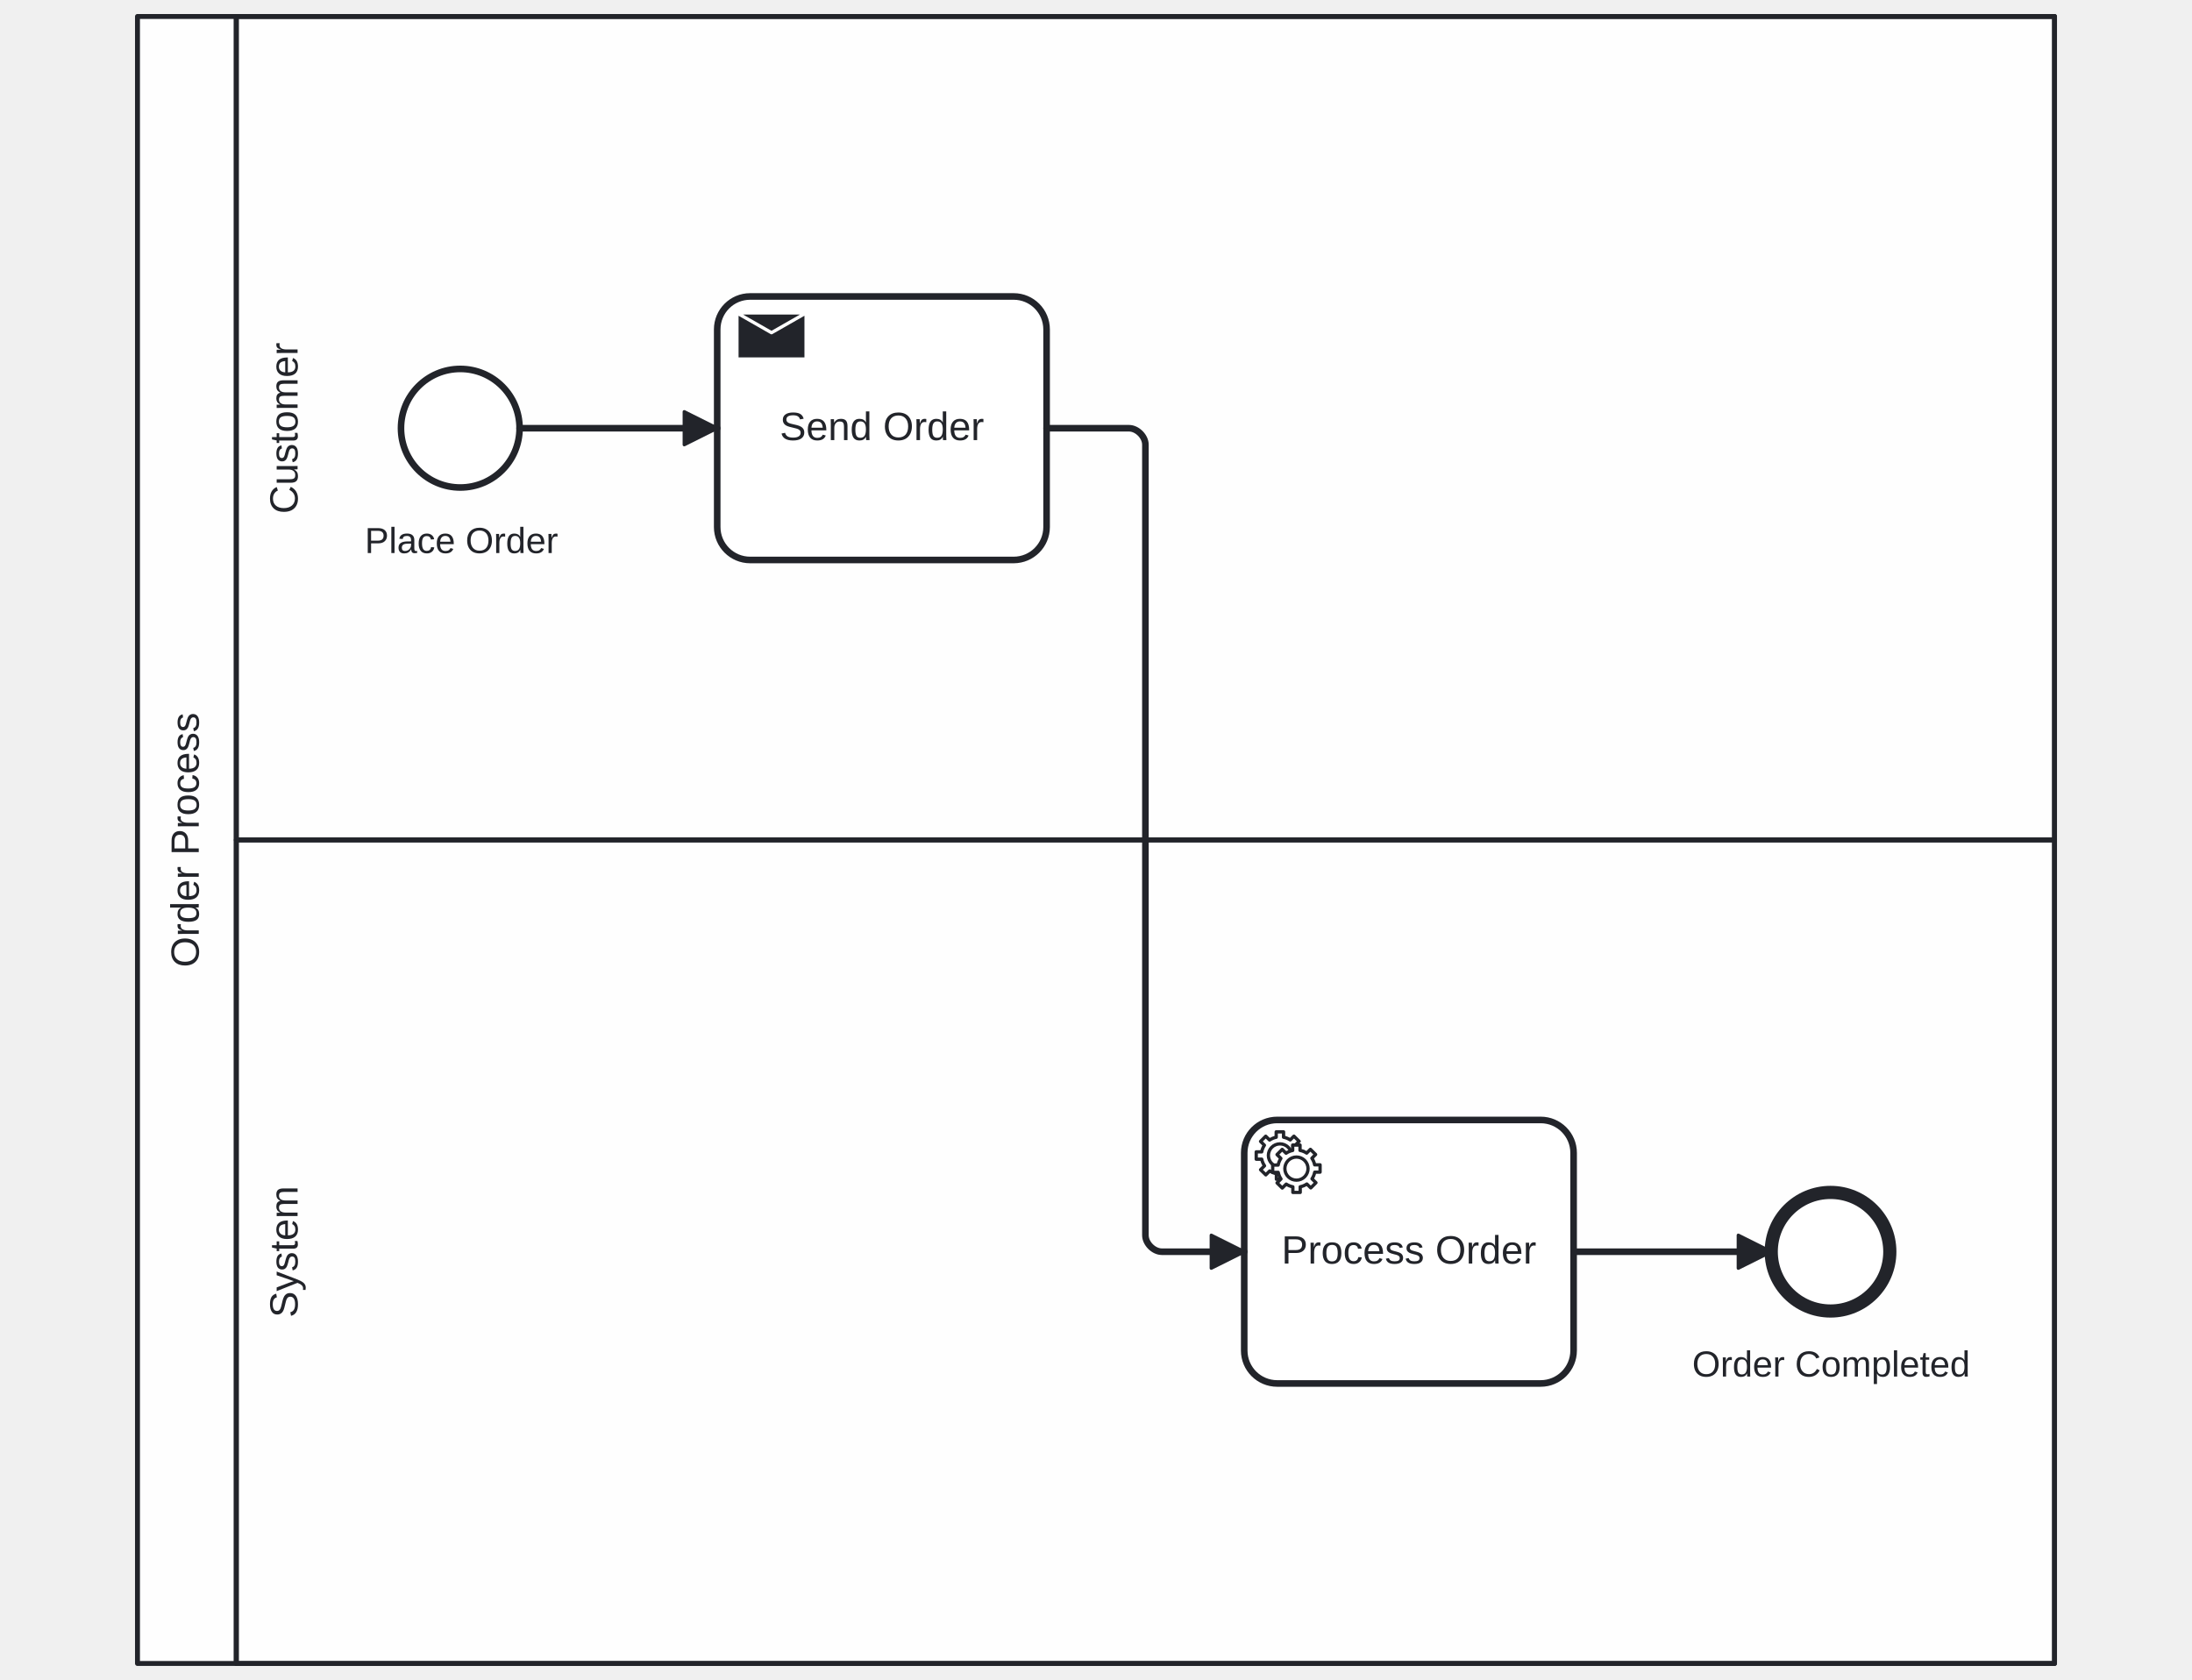
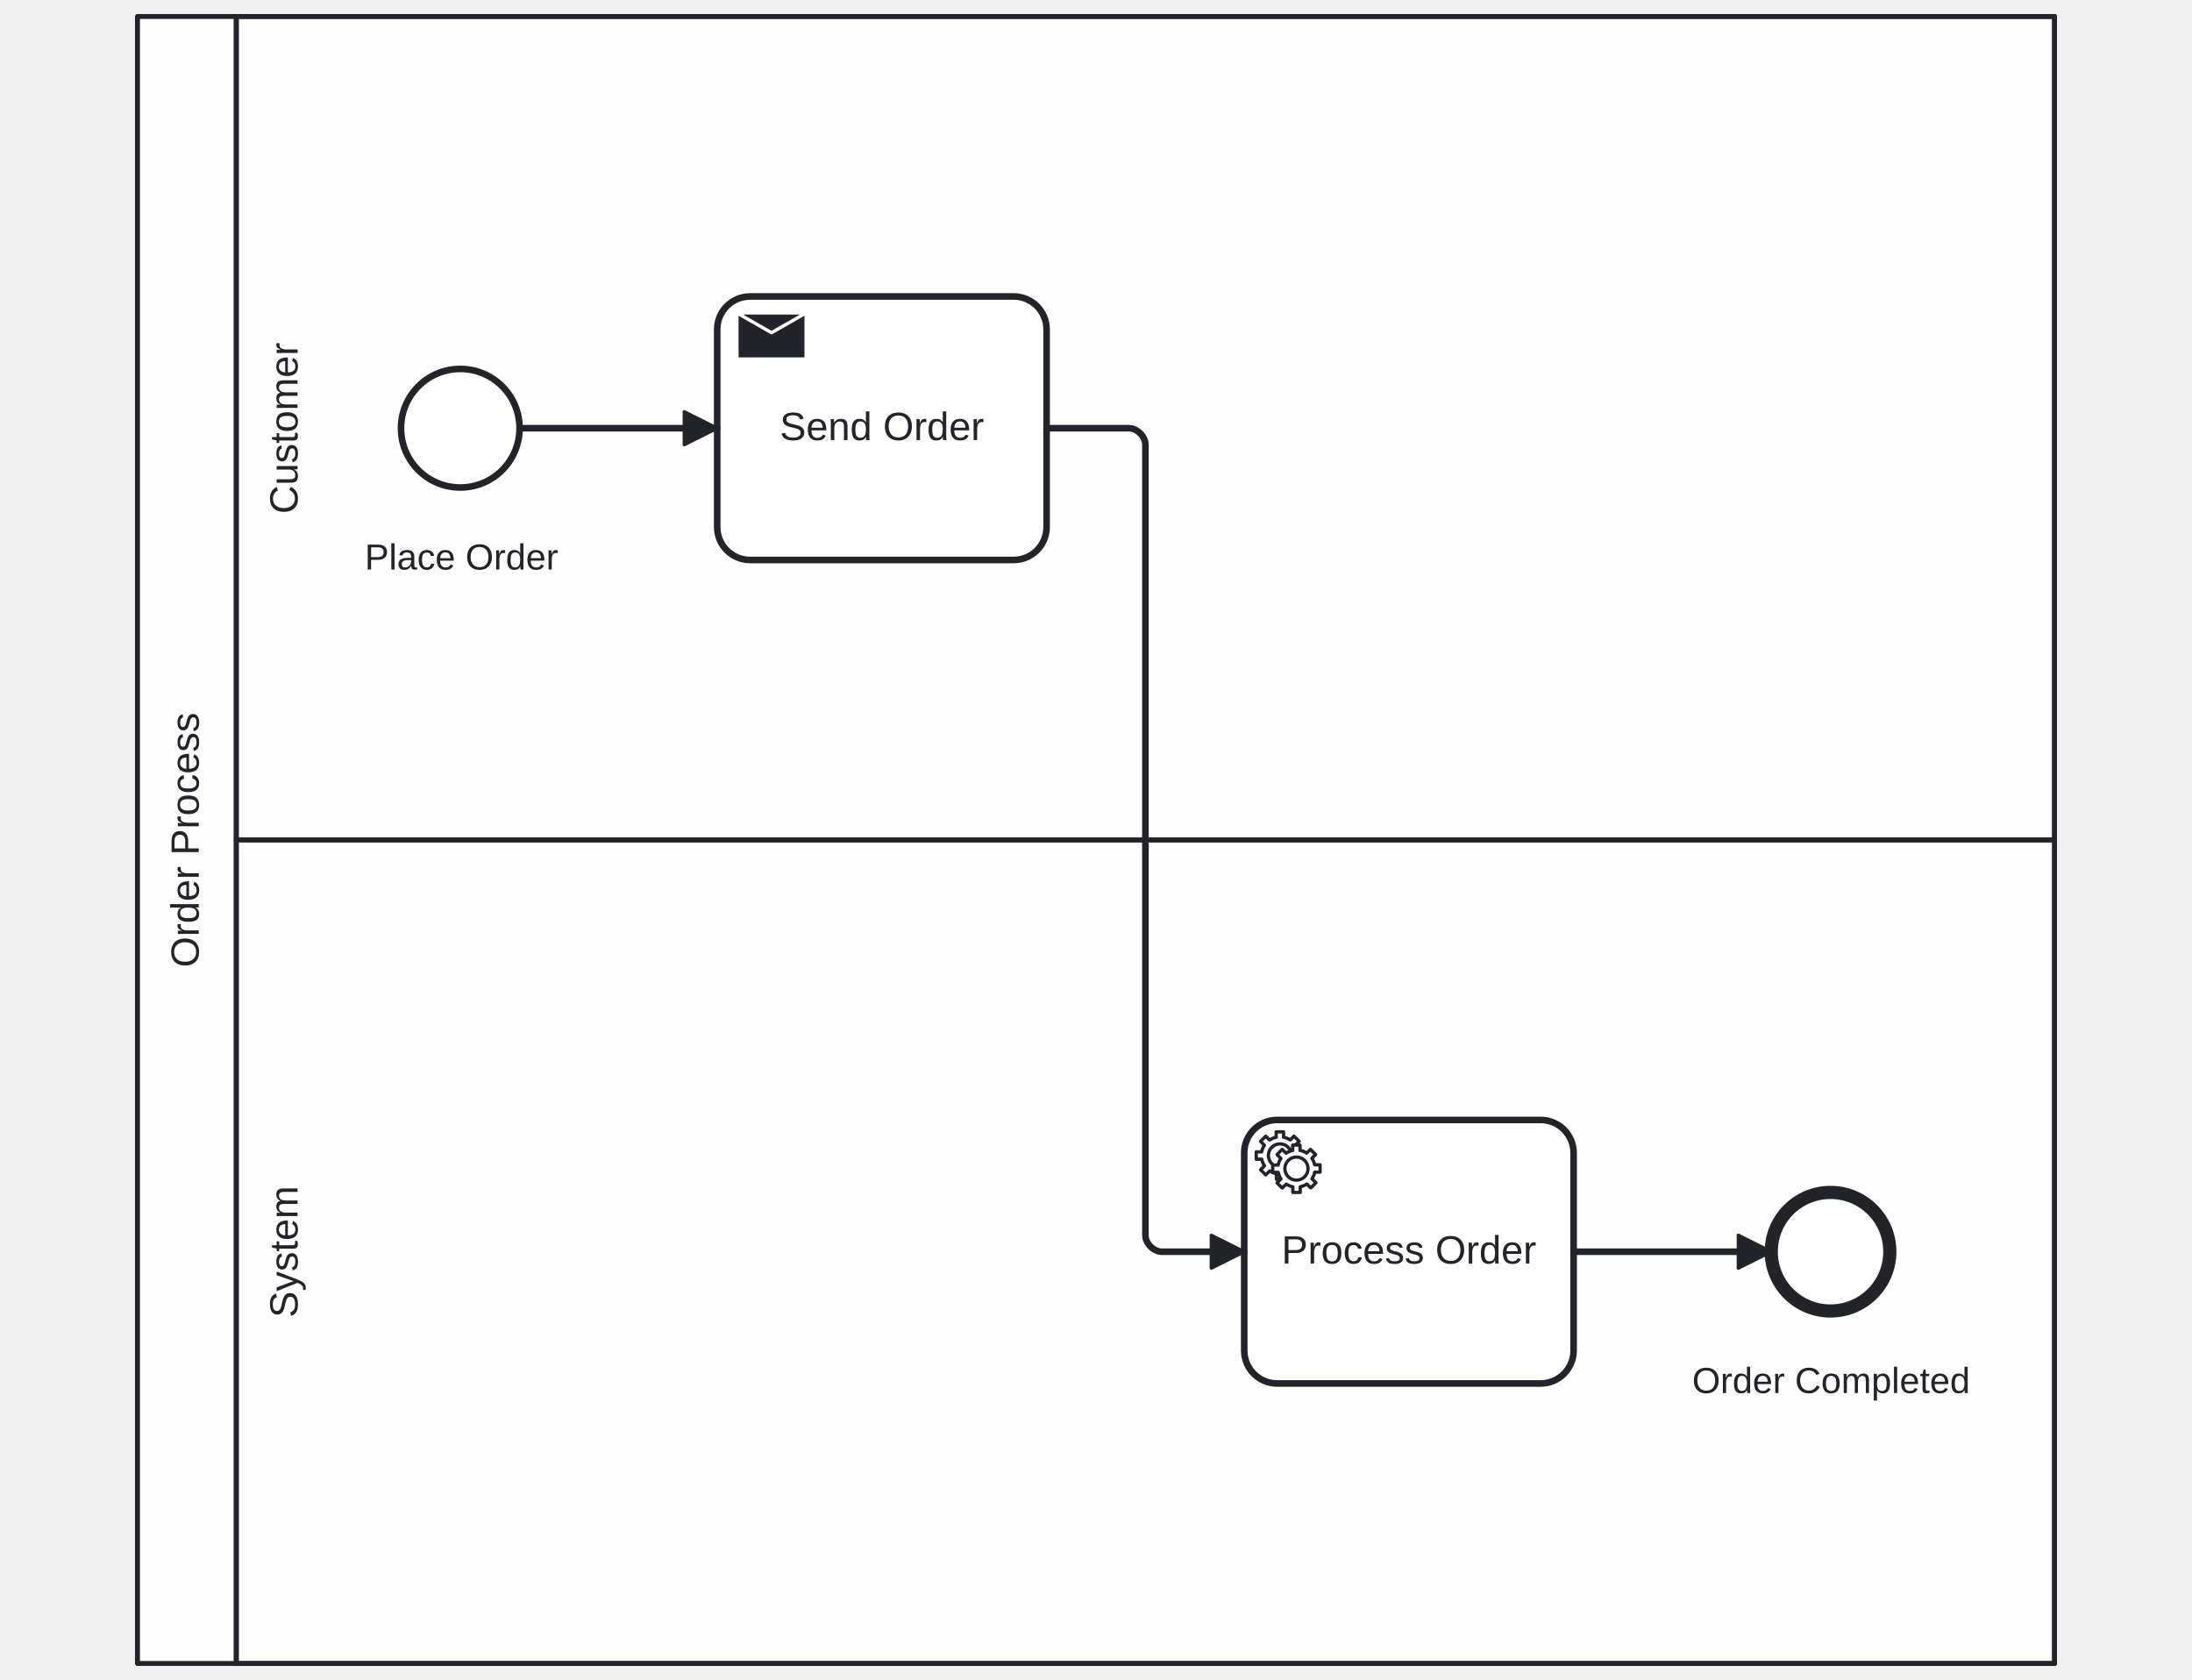
<svg xmlns="http://www.w3.org/2000/svg" width="779" height="597" viewBox="187 87 592 510" version="1.1">
  <g class="djs-group">
    <g class="djs-element djs-shape" data-element-id="Participant_1kju1v4" style="display: block;" transform="translate(192, 92)">
      <g class="djs-visual">
        <rect x="0" y="0" width="582" height="500" rx="0" ry="0" style="stroke-linecap: round; stroke-linejoin: round; stroke: hsl(225, 10%, 15%); stroke-width: 1.5px; fill: white; fill-opacity: 0.95;" />
        <path style="fill: none; stroke-linecap: round; stroke-linejoin: round; stroke: hsl(225, 10%, 15%); stroke-width: 1.5px;" d="M30,0L30,500" />
        <text style="font-family: Arial, sans-serif; font-size: 12px; font-weight: normal; fill: hsl(225, 10%, 15%);" lineHeight="1.2" class="djs-label" transform="matrix(-1.8369701987210297e-16, -1, 1, -1.8369701987210297e-16, 0, 500)">
          <tspan x="211.324" y="18.6">Order Process</tspan>
        </text>
      </g>
      <rect x="-5" y="-5" rx="4" width="592" height="510" style="fill: none;" class="djs-outline" />
      <rect style="fill: none; stroke-opacity: 0; stroke: white; stroke-width: 15px;" class="djs-hit djs-hit-no-move" x="0" y="0" width="582" height="500" />
      <rect style="fill: none; stroke-opacity: 0; stroke: white; stroke-width: 15px;" class="djs-hit djs-hit-click-stroke" x="0" y="0" width="582" height="500" />
      <rect style="fill: none; stroke-opacity: 0; stroke: white; stroke-width: 15px;" class="djs-hit djs-hit-all" x="0" y="0" width="30" height="500" />
    </g>
    <g class="djs-children">
      <g class="djs-group">
        <g class="djs-element djs-shape" data-element-id="Lane_0wqxbtj" style="display: block;" transform="translate(222, 92)">
          <g class="djs-visual">
            <rect x="0" y="0" width="552" height="250" rx="0" ry="0" style="stroke-linecap: round; stroke-linejoin: round; stroke: hsl(225, 10%, 15%); stroke-width: 1.5px; fill: white; fill-opacity: 0.25;" />
            <text style="font-family: Arial, sans-serif; font-size: 12px; font-weight: normal; fill: hsl(225, 10%, 15%);" lineHeight="1.2" class="djs-label" transform="matrix(-1.8369701987210297e-16, -1, 1, -1.8369701987210297e-16, 0, 250)">
              <tspan x="98.996" y="18.6">Customer</tspan>
            </text>
          </g>
          <rect x="-5" y="-5" rx="4" width="562" height="260" style="fill: none;" class="djs-outline" />
          <rect style="fill: none; stroke-opacity: 0; stroke: white; stroke-width: 15px;" class="djs-hit djs-hit-no-move" x="0" y="0" width="552" height="250" />
          <rect style="fill: none; stroke-opacity: 0; stroke: white; stroke-width: 15px;" class="djs-hit djs-hit-click-stroke" x="0" y="0" width="552" height="250" />
          <rect style="fill: none; stroke-opacity: 0; stroke: white; stroke-width: 15px;" class="djs-hit djs-hit-all" x="0" y="0" width="30" height="250" />
        </g>
      </g>
      <g class="djs-group">
        <g class="djs-element djs-shape" data-element-id="Lane_17acin1" style="display: block;" transform="translate(222, 342)">
          <g class="djs-visual">
            <rect x="0" y="0" width="552" height="250" rx="0" ry="0" style="stroke-linecap: round; stroke-linejoin: round; stroke: hsl(225, 10%, 15%); stroke-width: 1.5px; fill: white; fill-opacity: 0.25;" />
            <text style="font-family: Arial, sans-serif; font-size: 12px; font-weight: normal; fill: hsl(225, 10%, 15%);" lineHeight="1.2" class="djs-label" transform="matrix(-1.8369701987210297e-16, -1, 1, -1.8369701987210297e-16, 0, 250)">
              <tspan x="104.996" y="18.6">System</tspan>
            </text>
          </g>
          <rect x="-5" y="-5" rx="4" width="562" height="260" style="fill: none;" class="djs-outline" />
          <rect style="fill: none; stroke-opacity: 0; stroke: white; stroke-width: 15px;" class="djs-hit djs-hit-no-move" x="0" y="0" width="552" height="250" />
          <rect style="fill: none; stroke-opacity: 0; stroke: white; stroke-width: 15px;" class="djs-hit djs-hit-click-stroke" x="0" y="0" width="552" height="250" />
          <rect style="fill: none; stroke-opacity: 0; stroke: white; stroke-width: 15px;" class="djs-hit djs-hit-all" x="0" y="0" width="30" height="250" />
        </g>
      </g>
      <g class="djs-group">
        <g class="djs-element djs-shape" data-element-id="Event_0rkf2lz" style="display: block;" transform="translate(272, 199)">
          <g class="djs-visual">
            <circle cx="18" cy="18" r="18" style="stroke-linecap: round; stroke-linejoin: round; stroke: hsl(225, 10%, 15%); stroke-width: 2px; fill: white; fill-opacity: 0.95;" />
          </g>
          <rect style="fill: none; stroke-opacity: 0; stroke: white; stroke-width: 15px;" class="djs-hit djs-hit-all" x="0" y="0" width="36" height="36" />
          <circle cx="18" cy="18" r="23" style="fill: none;" class="djs-outline" />
        </g>
      </g>
      <g class="djs-group">
        <g class="djs-element djs-shape" data-element-id="Activity_0umkpno" style="display: block;" transform="translate(368, 177)">
          <g class="djs-visual">
            <rect x="0" y="0" width="100" height="80" rx="10" ry="10" style="stroke-linecap: round; stroke-linejoin: round; stroke: hsl(225, 10%, 15%); stroke-width: 2px; fill: white; fill-opacity: 0.95;" />
            <text style="font-family: Arial, sans-serif; font-size: 12px; font-weight: normal; fill: hsl(225, 10%, 15%);" lineHeight="1.2" class="djs-label">
              <tspan x="18.986" y="43.6">Send Order</tspan>
            </text>
            <path style="fill: hsl(225, 10%, 15%); stroke-linecap: round; stroke-linejoin: round; stroke: white; stroke-width: 1px;" d="m 5.985,4.998 l 0,14 l 21,0 l 0,-14 z l 10.5,6 l 10.5,-6" />
          </g>
          <rect style="fill: none; stroke-opacity: 0; stroke: white; stroke-width: 15px;" class="djs-hit djs-hit-all" x="0" y="0" width="100" height="80" />
          <rect x="-5" y="-5" rx="14" width="110" height="90" style="fill: none;" class="djs-outline" />
        </g>
      </g>
      <g class="djs-group">
        <g class="djs-element djs-shape" data-element-id="Event_0qsv9hq" style="display: block;" transform="translate(688, 449)">
          <g class="djs-visual">
            <circle cx="18" cy="18" r="18" style="stroke-linecap: round; stroke-linejoin: round; stroke: hsl(225, 10%, 15%); stroke-width: 4px; fill: white; fill-opacity: 0.95;" />
          </g>
          <rect style="fill: none; stroke-opacity: 0; stroke: white; stroke-width: 15px;" class="djs-hit djs-hit-all" x="0" y="0" width="36" height="36" />
          <circle cx="18" cy="18" r="24" style="fill: none;" class="djs-outline" />
        </g>
      </g>
      <g class="djs-group">
        <g class="djs-element djs-shape" data-element-id="Activity_1mlpqg7" style="display: block;" transform="translate(528, 427)">
          <g class="djs-visual">
            <rect x="0" y="0" width="100" height="80" rx="10" ry="10" style="stroke-linecap: round; stroke-linejoin: round; stroke: hsl(225, 10%, 15%); stroke-width: 2px; fill: white; fill-opacity: 0.95;" />
            <text style="font-family: Arial, sans-serif; font-size: 12px; font-weight: normal; fill: hsl(225, 10%, 15%);" lineHeight="1.2" class="djs-label">
              <tspan x="11.324" y="43.6">Process Order</tspan>
            </text>
            <circle cx="5" cy="5" r="5" style="stroke-linecap: round; stroke-linejoin: round; stroke: none; stroke-width: 2px; fill: white;" transform="translate(6, 6)" />
            <path style="fill: white; stroke-linecap: round; stroke-linejoin: round; stroke: hsl(225, 10%, 15%); stroke-width: 1px;" d="m 12,18 v -1.713 c 0.352,-0.07 0.704,-0.178 1.048,-0.321 0.344,-0.145 0.666,-0.321 0.966,-0.521 l 1.194,1.18 1.567,-1.577 -1.195,-1.18 c 0.403,-0.614 0.683,-1.299 0.825,-2.018 l 1.622,-0.01 v -2.22 l -1.637,0.01 c -0.073,-0.352 -0.178,-0.7 -0.324,-1.044 -0.145,-0.344 -0.321,-0.664 -0.523,-0.962 l 1.131,-1.136 -1.583,-1.563 -1.13,1.136 c -0.614,-0.401 -1.303,-0.681 -2.023,-0.822 l 0.009,-1.619 h -2.241 l 0.004,1.631 c -0.354,0.074 -0.705,0.18 -1.05,0.324 -0.344,0.144 -0.665,0.321 -0.964,0.52 l -1.17,-1.158 -1.567,1.579 1.168,1.157 c -0.403,0.613 -0.683,1.298 -0.825,2.017 l -1.659,0.003 v 2.222 l 1.672,-0.006 c 0.073,0.351 0.18,0.702 0.324,1.045 0.145,0.344 0.321,0.664 0.523,0.961 l -1.199,1.197 1.584,1.56 1.196,-1.193 c 0.614,0.403 1.303,0.682 2.023,0.823 l 7.19e-4,1.699 h 2.227 z m 0.221,-3.996 c -1.789,0.75 -3.858,-0.093 -4.61,-1.874 -0.752,-1.783 0.091,-3.846 1.88,-4.596 1.788,-0.749 3.857,0.093 4.609,1.874 0.752,1.782 -0.091,3.846 -1.88,4.596 z" />
            <circle cx="5" cy="5" r="5" style="stroke-linecap: round; stroke-linejoin: round; stroke: none; stroke-width: 2px; fill: white;" transform="translate(11, 10)" />
            <path style="fill: white; stroke-linecap: round; stroke-linejoin: round; stroke: hsl(225, 10%, 15%); stroke-width: 1px;" d="m 17,22 v -1.713 c 0.352,-0.07 0.704,-0.178 1.048,-0.321 0.344,-0.145 0.666,-0.321 0.966,-0.521 l 1.194,1.18 1.567,-1.577 -1.195,-1.18 c 0.403,-0.614 0.683,-1.299 0.825,-2.018 l 1.622,-0.01 v -2.22 l -1.637,0.01 c -0.073,-0.352 -0.178,-0.7 -0.324,-1.044 -0.145,-0.344 -0.321,-0.664 -0.523,-0.962 l 1.131,-1.136 -1.583,-1.563 -1.13,1.136 c -0.614,-0.401 -1.303,-0.681 -2.023,-0.822 l 0.009,-1.619 h -2.241 l 0.004,1.631 c -0.354,0.074 -0.705,0.18 -1.05,0.324 -0.344,0.144 -0.665,0.321 -0.964,0.52 l -1.17,-1.158 -1.567,1.579 1.168,1.157 c -0.403,0.613 -0.683,1.298 -0.825,2.017 l -1.659,0.003 v 2.222 l 1.672,-0.006 c 0.073,0.351 0.18,0.702 0.324,1.045 0.145,0.344 0.321,0.664 0.523,0.961 l -1.199,1.197 1.584,1.56 1.196,-1.193 c 0.614,0.403 1.303,0.682 2.023,0.823 l 7.19e-4,1.699 h 2.227 z m 0.221,-3.996 c -1.789,0.75 -3.858,-0.093 -4.61,-1.874 -0.752,-1.783 0.091,-3.846 1.88,-4.596 1.788,-0.749 3.857,0.093 4.609,1.874 0.752,1.782 -0.091,3.846 -1.88,4.596 z" />
          </g>
          <rect style="fill: none; stroke-opacity: 0; stroke: white; stroke-width: 15px;" class="djs-hit djs-hit-all" x="0" y="0" width="100" height="80" />
          <rect x="-5" y="-5" rx="14" width="110" height="90" style="fill: none;" class="djs-outline" />
        </g>
      </g>
      <g class="djs-group">
        <g class="djs-element djs-connection" data-element-id="Flow_1pda693" style="display: block;">
          <g class="djs-visual">
            <defs>
              <marker id="marker-seq-0" viewBox="0 0 20 20" refX="11" refY="10" markerWidth="10" markerHeight="10" orient="auto">
                <path d="M 1 5 L 11 10 L 1 15 Z" style="stroke-linecap: round; stroke-linejoin: round; stroke: hsl(225, 10%, 15%); stroke-width: 1px; fill: hsl(225, 10%, 15%);" />
              </marker>
            </defs>
            <path style="fill: none; stroke-linecap: round; stroke-linejoin: round; stroke: hsl(225, 10%, 15%); stroke-width: 2px; marker-end: url(#marker-seq-0);" data-corner-radius="5" d="M468,217L493,217C495.5,217,498,219.5,498,222L498,462C498,464.5,500.5,467,503,467L528,467" />
          </g>
          <path d="M468,217L498,217L498,467L528,467" style="fill: none; stroke-opacity: 0; stroke: white; stroke-width: 15px;" class="djs-hit djs-hit-stroke" />
          <rect x="463" y="212" rx="4" width="70" height="260" style="fill: none;" class="djs-outline" />
        </g>
      </g>
      <g class="djs-group">
        <g class="djs-element djs-connection" data-element-id="Flow_0b8esdu" style="display: block;">
          <g class="djs-visual">
            <defs>
              <marker id="marker-seq-1" viewBox="0 0 20 20" refX="11" refY="10" markerWidth="10" markerHeight="10" orient="auto">
                <path d="M 1 5 L 11 10 L 1 15 Z" style="stroke-linecap: round; stroke-linejoin: round; stroke: hsl(225, 10%, 15%); stroke-width: 1px; fill: hsl(225, 10%, 15%);" />
              </marker>
            </defs>
            <path style="fill: none; stroke-linecap: round; stroke-linejoin: round; stroke: hsl(225, 10%, 15%); stroke-width: 2px; marker-end: url(#marker-seq-1);" data-corner-radius="5" d="M308,217L368,217" />
          </g>
          <path d="M308,217L368,217" style="fill: none; stroke-opacity: 0; stroke: white; stroke-width: 15px;" class="djs-hit djs-hit-stroke" />
          <rect x="303" y="212" rx="4" width="70" height="10" style="fill: none;" class="djs-outline" />
        </g>
      </g>
      <g class="djs-group">
        <g class="djs-element djs-connection" data-element-id="Flow_1g120lj" style="display: block;">
          <g class="djs-visual">
            <defs>
              <marker id="marker-seq-2" viewBox="0 0 20 20" refX="11" refY="10" markerWidth="10" markerHeight="10" orient="auto">
                <path d="M 1 5 L 11 10 L 1 15 Z" style="stroke-linecap: round; stroke-linejoin: round; stroke: hsl(225, 10%, 15%); stroke-width: 1px; fill: hsl(225, 10%, 15%);" />
              </marker>
            </defs>
            <path style="fill: none; stroke-linecap: round; stroke-linejoin: round; stroke: hsl(225, 10%, 15%); stroke-width: 2px; marker-end: url(#marker-seq-2);" data-corner-radius="5" d="M628,467L688,467" />
          </g>
          <path d="M628,467L688,467" style="fill: none; stroke-opacity: 0; stroke: white; stroke-width: 15px;" class="djs-hit djs-hit-stroke" />
          <rect x="623" y="462" rx="4" width="70" height="10" style="fill: none;" class="djs-outline" />
        </g>
      </g>
    </g>
  </g>
  <g class="djs-group">
-     <g class="djs-element djs-shape" data-element-id="Event_0rkf2lz_label" style="display: block;" transform="translate(261, 245)">
+     <g class="djs-element djs-shape" data-element-id="Event_0rkf2lz_label" style="display: block;" transform="translate(261, 250)">
      <g class="djs-visual">
        <text style="font-family: Arial, sans-serif; font-size: 11px; font-weight: normal; fill: hsl(225, 10%, 15%);" lineHeight="1.2" class="djs-label">
          <tspan x="0" y="9.9">Place Order</tspan>
        </text>
      </g>
      <rect style="fill: none; stroke-opacity: 0; stroke: white; stroke-width: 15px;" class="djs-hit djs-hit-all" x="0" y="0" width="59" height="14" />
      <rect x="-5" y="-5" rx="4" width="69" height="24" style="fill: none;" class="djs-outline" />
    </g>
  </g>
  <g class="djs-group">
-     <g class="djs-element djs-shape" data-element-id="Event_0qsv9hq_label" style="display: block;" transform="translate(664, 495)">
+     <g class="djs-element djs-shape" data-element-id="Event_0qsv9hq_label" style="display: block;" transform="translate(664, 500)">
      <g class="djs-visual">
        <text style="font-family: Arial, sans-serif; font-size: 11px; font-weight: normal; fill: hsl(225, 10%, 15%);" lineHeight="1.2" class="djs-label">
          <tspan x="0" y="9.9">Order Completed</tspan>
        </text>
      </g>
      <rect style="fill: none; stroke-opacity: 0; stroke: white; stroke-width: 15px;" class="djs-hit djs-hit-all" x="0" y="0" width="85" height="14" />
      <rect x="-5" y="-5" rx="4" width="95" height="24" style="fill: none;" class="djs-outline" />
    </g>
  </g>
</svg>
